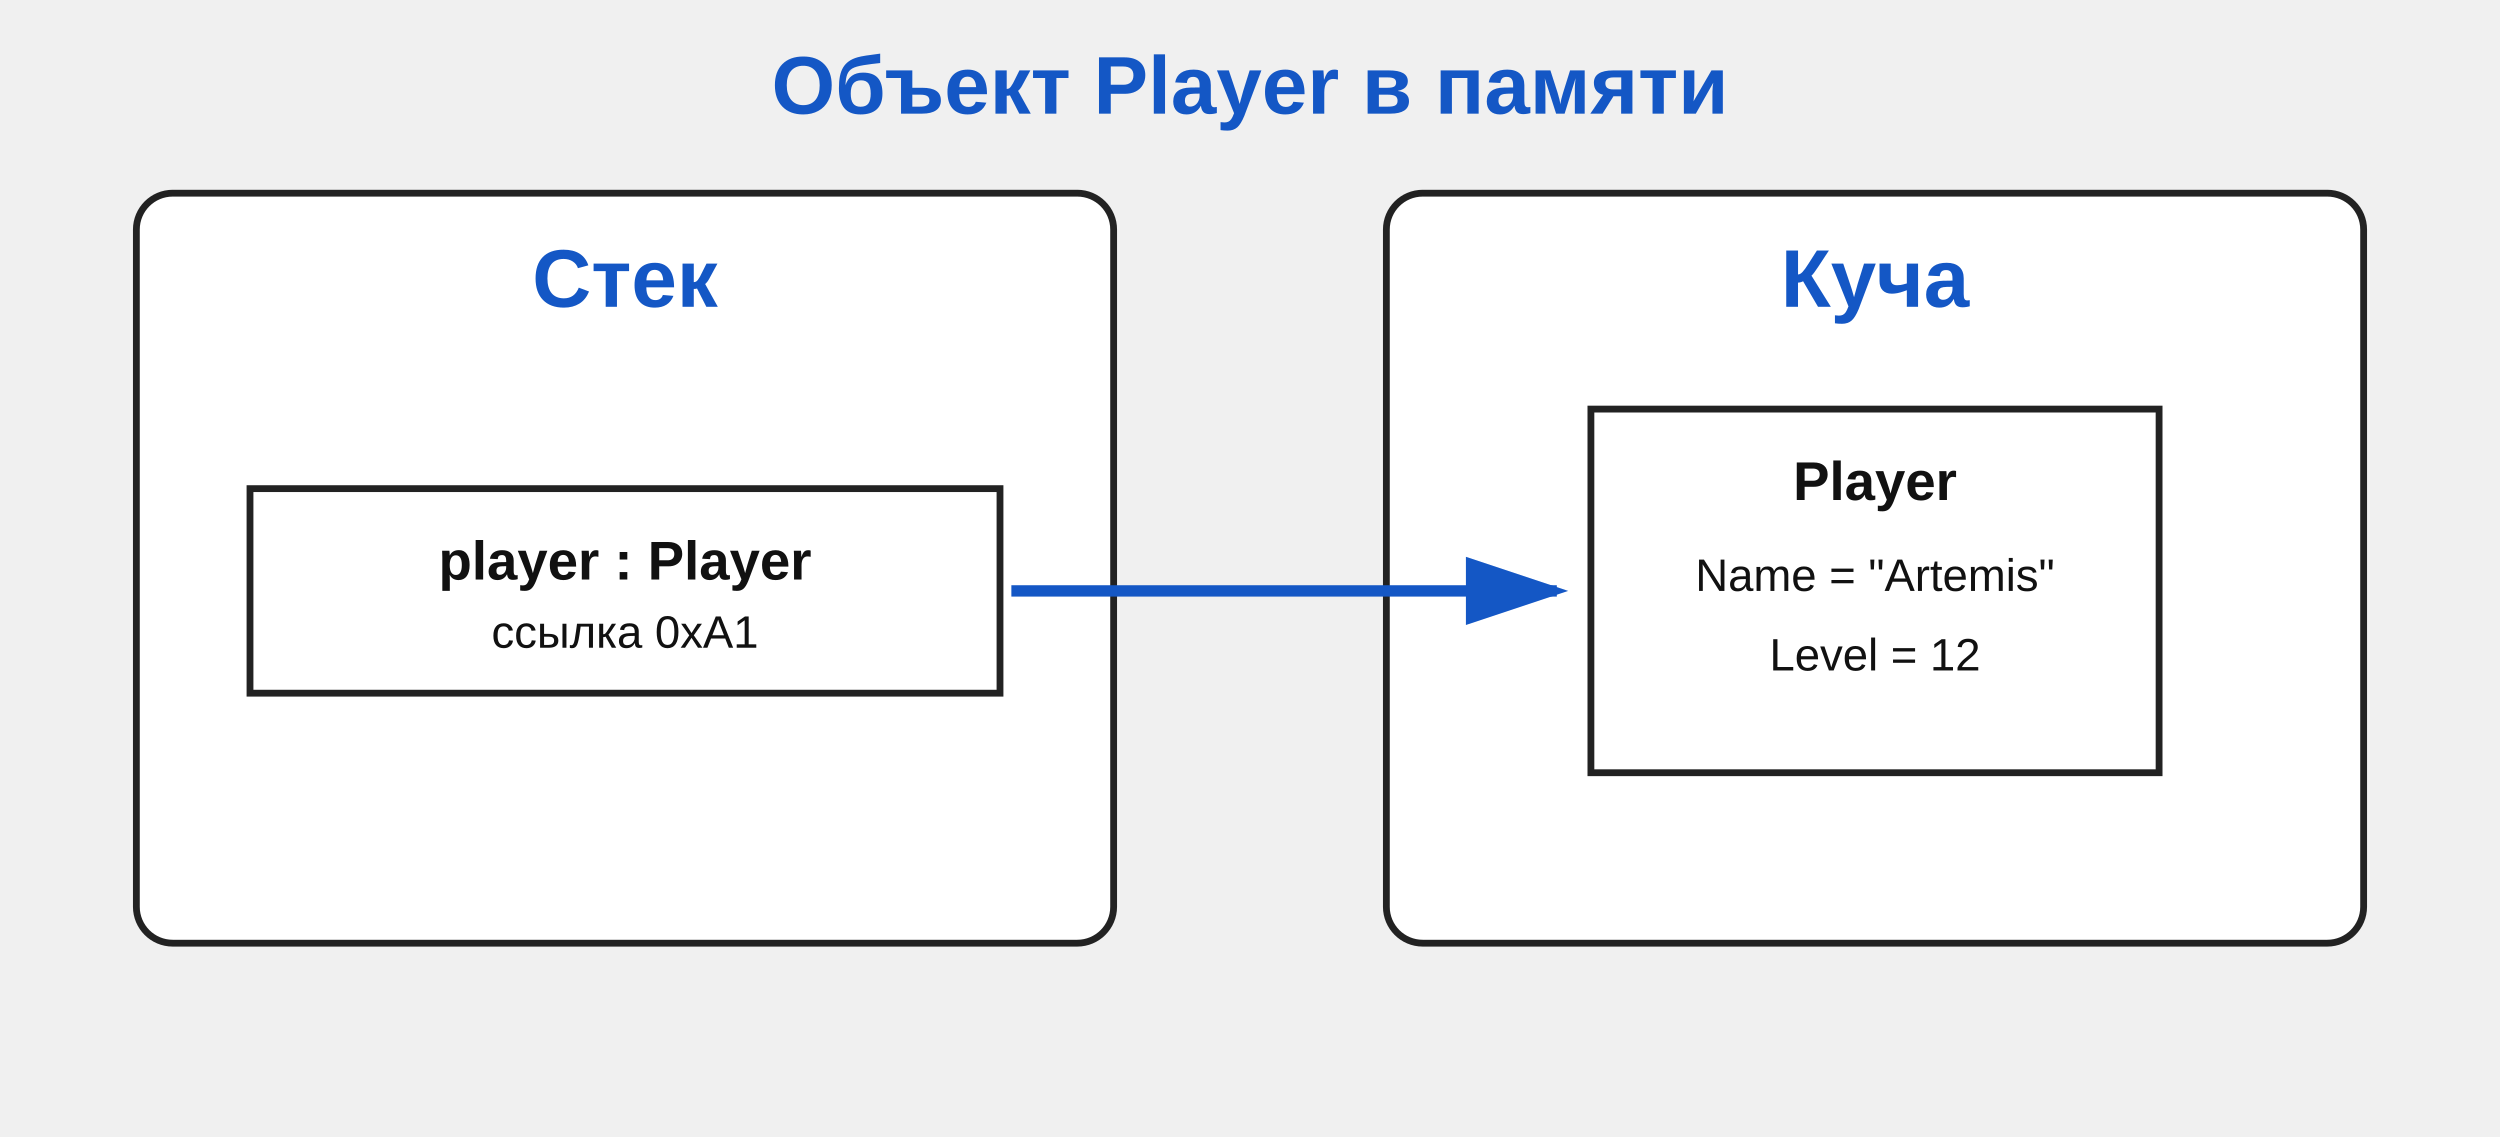
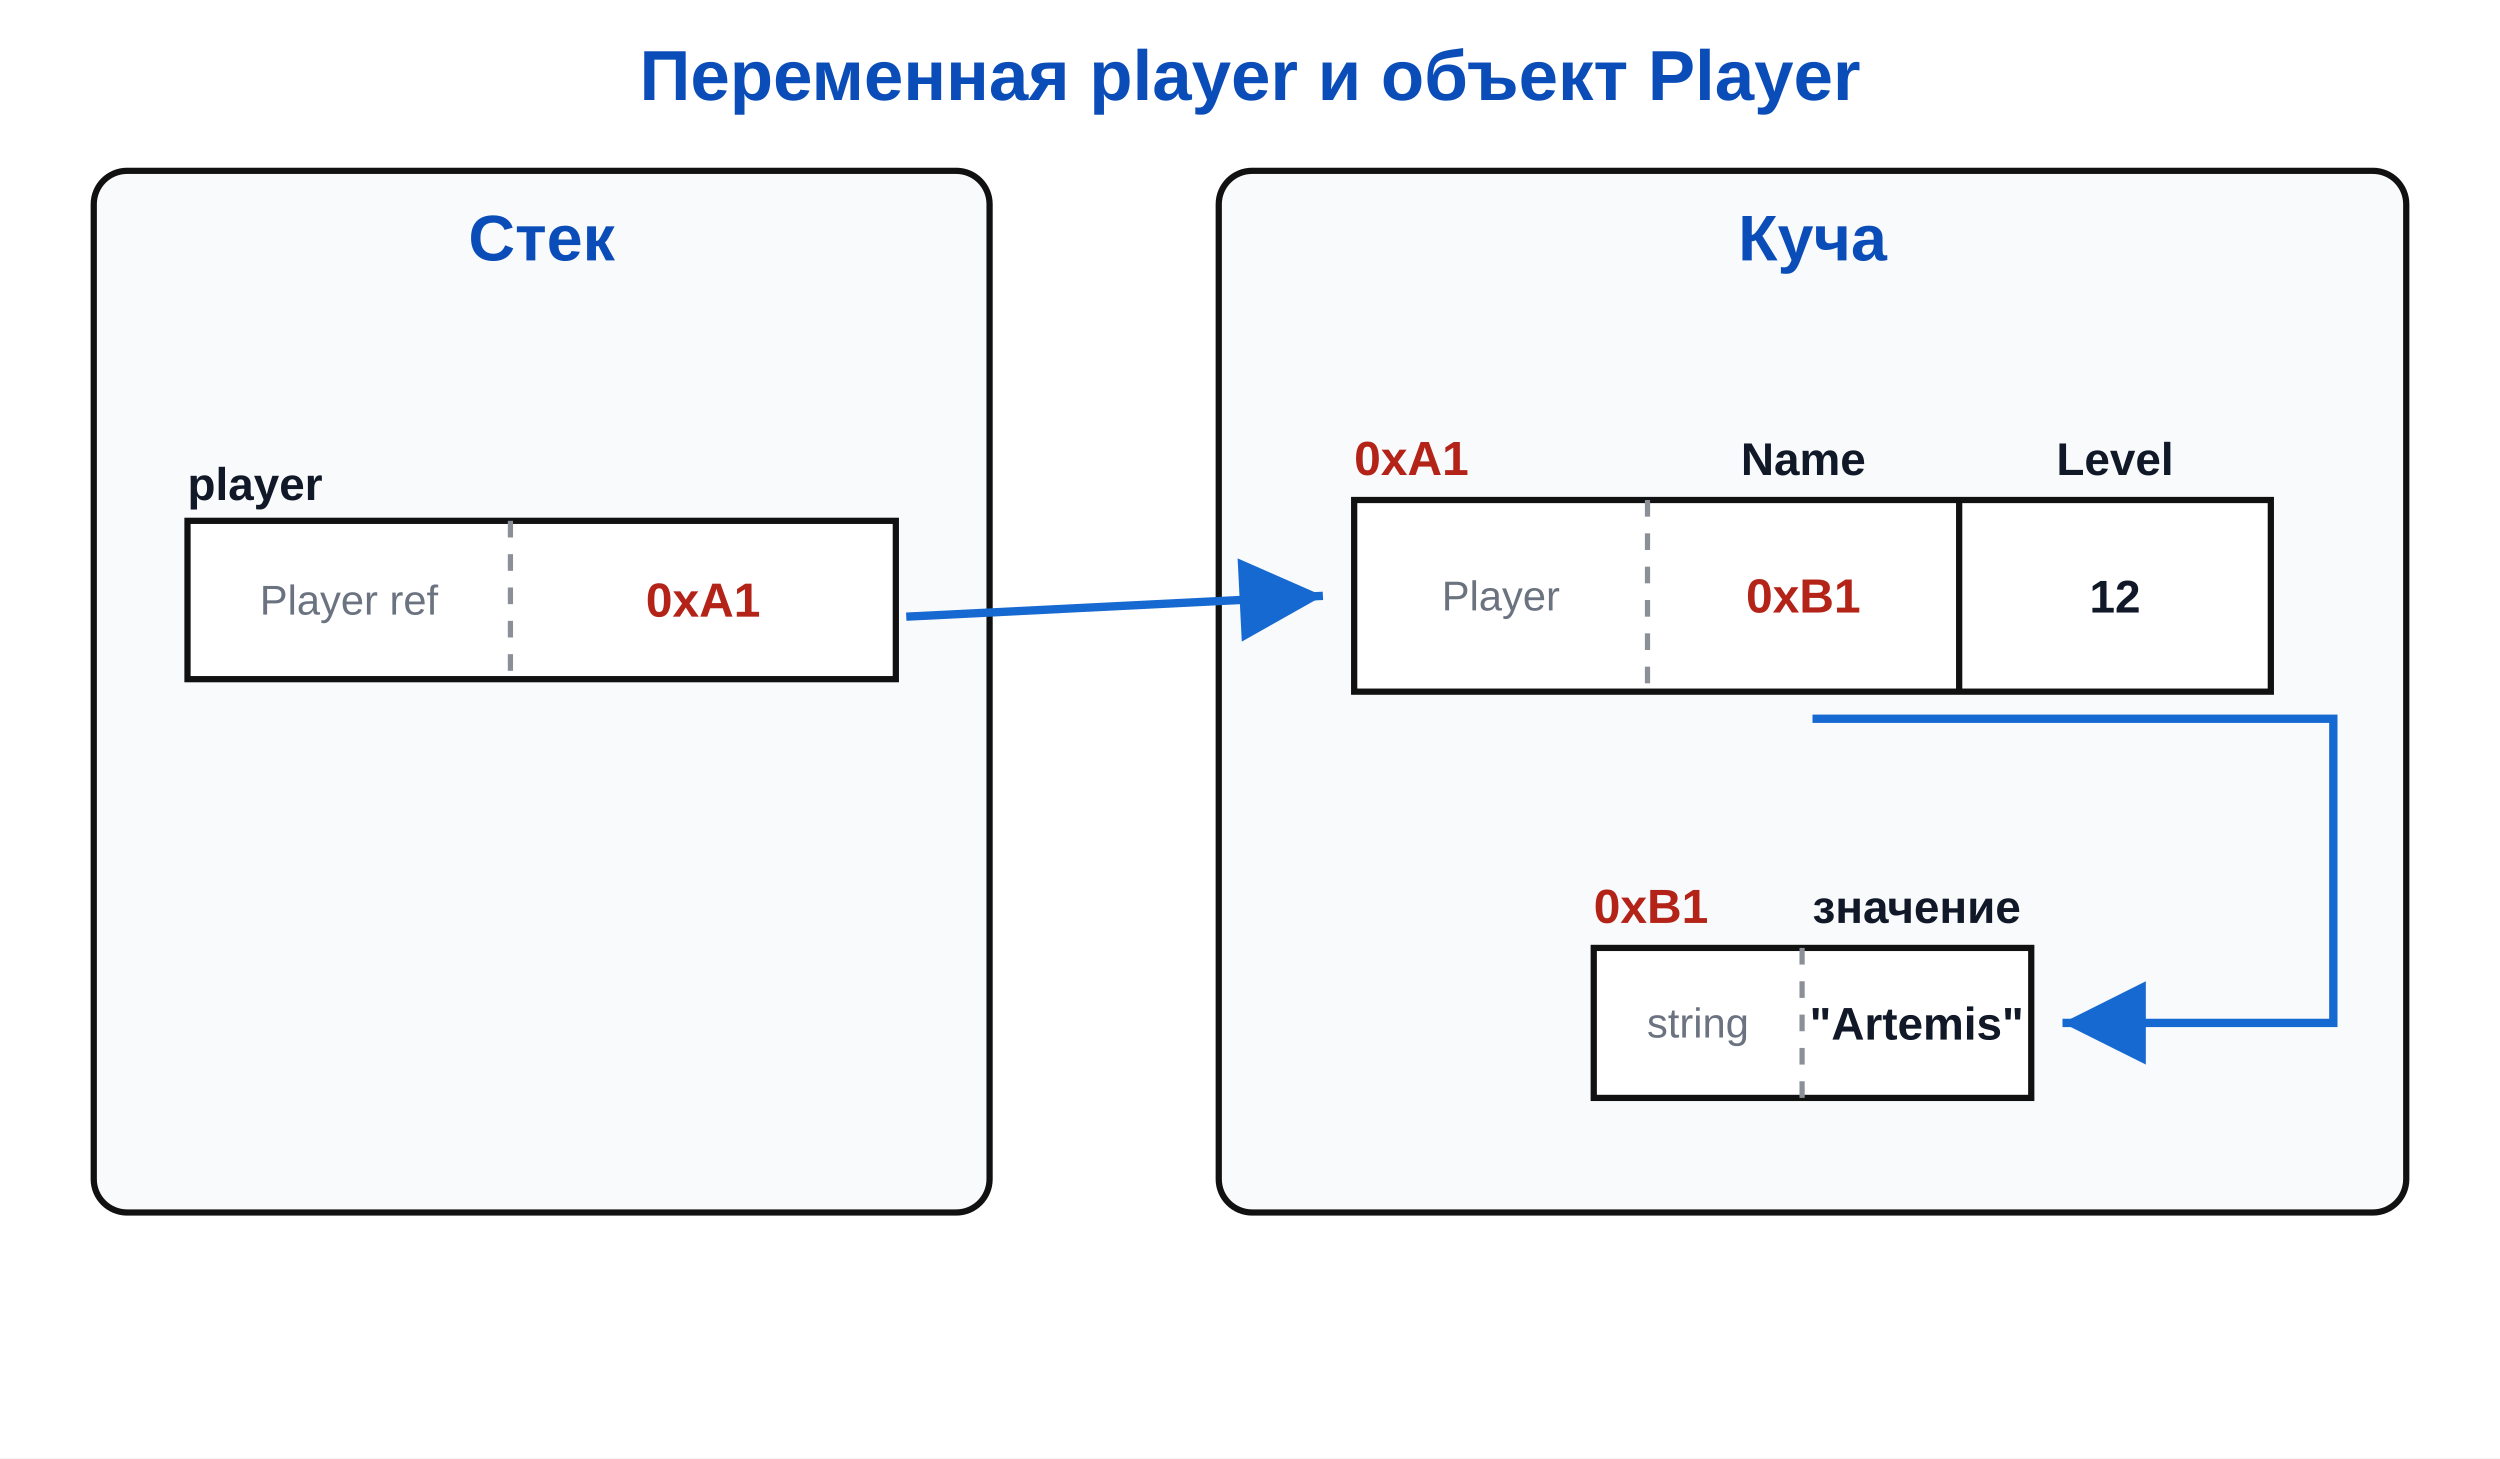
- <svg xmlns="http://www.w3.org/2000/svg" width="1100" height="500" viewBox="0 0 1100 500">
-   <style>text{font-family:Arial,sans-serif;fill:#111}.title{font-size:36px;font-weight:700;fill:#1457c5}.label{font-size:24px;font-weight:700}.small{font-size:20px}.box{fill:#fff;stroke:#222;stroke-width:3}</style>
-   <text x="550" y="50" text-anchor="middle" class="title">Объект Player в памяти</text>
-   <rect x="60" y="85" width="430" height="330" rx="16" class="box" />
-   <rect x="610" y="85" width="430" height="330" rx="16" class="box" />
-   <text x="275" y="135" text-anchor="middle" class="title">Стек</text>
-   <text x="825" y="135" text-anchor="middle" class="title">Куча</text>
-   <rect x="110" y="215" width="330" height="90" class="box" />
-   <text x="275" y="255" text-anchor="middle" class="label">player : Player</text>
-   <text x="275" y="285" text-anchor="middle" class="small">ссылка 0xA1</text>
-   <rect x="700" y="180" width="250" height="160" class="box" />
-   <text x="825" y="220" text-anchor="middle" class="label">Player</text>
-   <text x="825" y="260" text-anchor="middle" class="small">Name = "Artemis"</text>
-   <text x="825" y="295" text-anchor="middle" class="small">Level = 12</text>
-   <path d="M445 260h240" stroke="#1457c5" stroke-width="5" marker-end="url(#a)" />
+ <svg xmlns="http://www.w3.org/2000/svg" width="1200" height="700" viewBox="0 0 1200 700">
  <defs>
-     <marker id="a" markerWidth="10" markerHeight="10" refX="8" refY="3" orient="auto">
-       <path d="M0,0 L9,3 L0,6 z" fill="#1457c5" />
+     <marker id="arrow" markerWidth="12" markerHeight="12" refX="10" refY="5" orient="auto">
+       <path d="M0,0 L10,5 L0,10 z" fill="#1769d2" />
    </marker>
  </defs>
+   <style>
+     text{font-family:Arial,'Segoe UI',sans-serif;fill:#111827} .title{font-size:34px;font-weight:700;fill:#0b4db8} .panel-title{font-size:31px;font-weight:700;fill:#0b4db8} .name{font-size:22px;font-weight:600} .type{font-size:20px;fill:#6b7280} .value{font-size:22px;font-weight:600} .compact{font-size:16px;font-weight:600} .address{font-size:23px;font-weight:700;fill:#b42318} .small{font-size:18px;fill:#4b5563} .object-title{font-size:22px;font-weight:700} .box{fill:white;stroke:#111111;stroke-width:3} .panel{fill:#f8fafc;stroke:#111111;stroke-width:3} .divider{stroke:#8b8f97;stroke-width:2.5;stroke-dasharray:8 8} .line{stroke:#111111;stroke-width:3} .arrow{fill:none;stroke:#1769d2;stroke-width:4}
+   </style>
+   <rect width="100%" height="100%" fill="white" />
+   <text x="600" y="48" class="title" text-anchor="middle">Переменная player и объект Player</text>
+   <rect x="45" y="82" width="430" height="500" rx="16" class="panel" />
+   <text x="260" y="125" class="panel-title" text-anchor="middle">Стек</text>
+   <rect x="585" y="82" width="570" height="500" rx="16" class="panel" />
+   <text x="870" y="125" class="panel-title" text-anchor="middle">Куча</text>
+   <text x="90" y="240" class="name" text-anchor="start">player</text>
+   <rect x="90" y="250" width="340" height="76" rx="0" class="box" />
+   <line x1="245" y1="250" x2="245" y2="326" class="divider" />
+   <text x="167.5" y="295" class="type" text-anchor="middle">Player ref</text>
+   <text x="337.5" y="296" class="address" text-anchor="middle">0xA1</text>
+   <text x="650" y="228" class="address" text-anchor="start">0xA1</text>
+   <text x="865.6" y="228" class="name" text-anchor="middle">Name</text>
+   <text x="1015.2" y="228" class="name" text-anchor="middle">Level</text>
+   <rect x="650" y="240" width="440" height="92" rx="0" class="box" />
+   <line x1="790.8" y1="240" x2="790.8" y2="332" class="divider" />
+   <text x="720.4" y="293" class="type" text-anchor="middle">Player</text>
+   <text x="865.6" y="294" class="address" text-anchor="middle">0xB1</text>
+   <line x1="940.4" y1="240" x2="940.4" y2="332" class="line" />
+   <text x="1015.2" y="294" class="value" text-anchor="middle">12</text>
+   <text x="765" y="443" class="address" text-anchor="start">0xB1</text>
+   <text x="920" y="443" class="name" text-anchor="middle">значение</text>
+   <rect x="765" y="455" width="210" height="72" rx="0" class="box" />
+   <line x1="865" y1="455" x2="865" y2="527" class="divider" />
+   <text x="815" y="498" class="type" text-anchor="middle">string</text>
+   <text x="920" y="499" class="value" text-anchor="middle">"Artemis"</text>
+   <path d="M435 296 L635 286" class="arrow" marker-end="url(#arrow)" />
+   <path d="M870 345 L1120 345 L1120 491 L990 491" class="arrow" marker-end="url(#arrow)" />
</svg>
